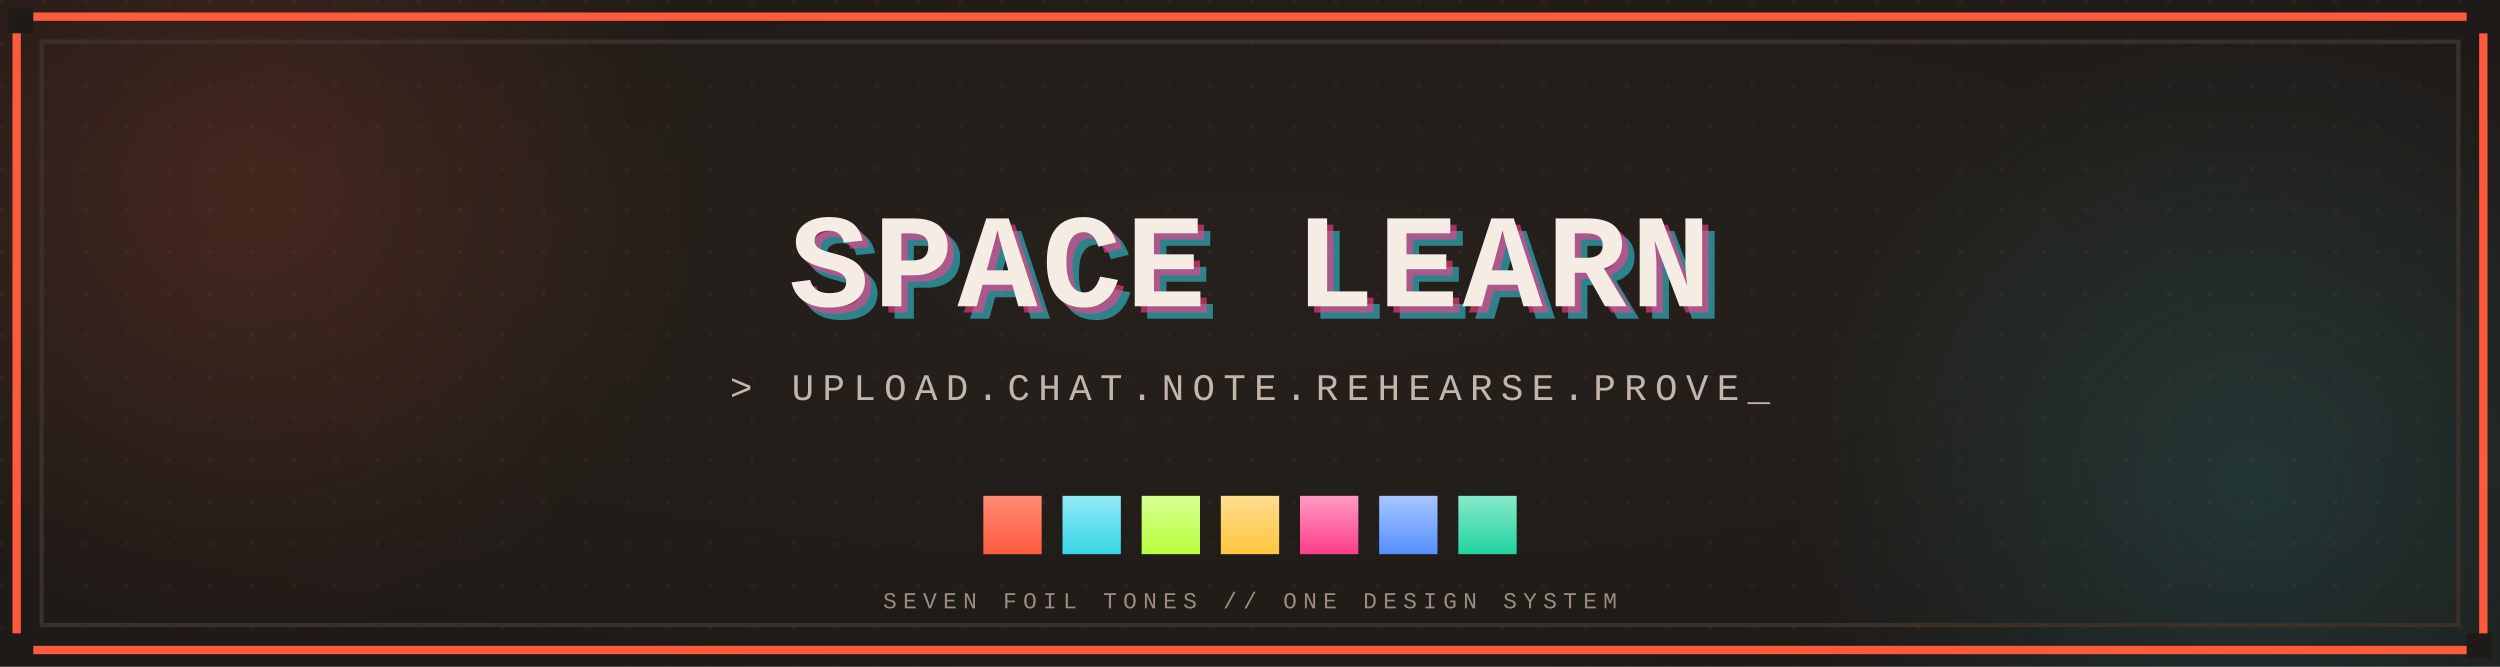
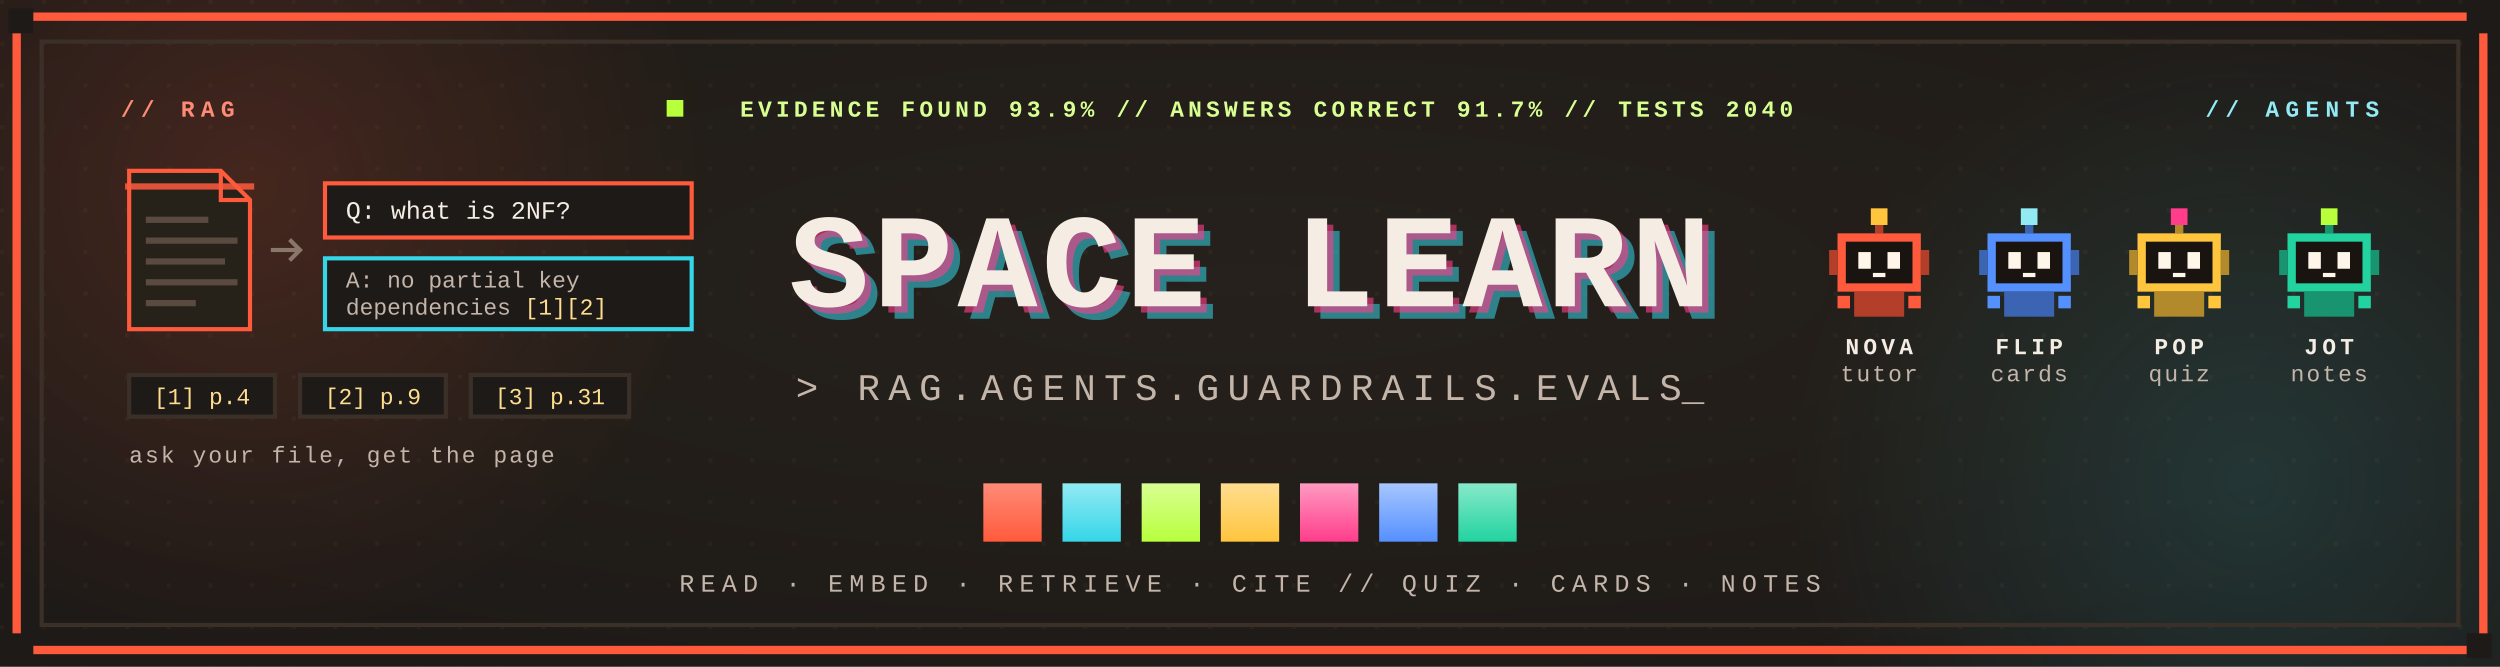
<svg xmlns="http://www.w3.org/2000/svg" width="1200" height="320" viewBox="0 0 1200 320">
  <defs>
    <pattern id="grid" width="20" height="20" patternUnits="userSpaceOnUse">
      <rect width="20" height="20" fill="#1e1a17" />
      <rect width="2" height="2" fill="#2e251f" />
    </pattern>
    <radialGradient id="glow" cx="50%" cy="42%" r="65%">
      <stop offset="0%" stop-color="#2e2820" />
      <stop offset="55%" stop-color="#262119" />
      <stop offset="100%" stop-color="#1e1a17" />
    </radialGradient>
    <radialGradient id="corner-brand" cx="50%" cy="50%" r="50%">
      <stop offset="0%" stop-color="#ff5a3c" stop-opacity="0.16" />
      <stop offset="100%" stop-color="#ff5a3c" stop-opacity="0" />
    </radialGradient>
    <radialGradient id="corner-sky" cx="50%" cy="50%" r="50%">
      <stop offset="0%" stop-color="#35d6e8" stop-opacity="0.14" />
      <stop offset="100%" stop-color="#35d6e8" stop-opacity="0" />
    </radialGradient>
    <linearGradient id="sw-brand" x1="0" y1="0" x2="0" y2="1">
      <stop offset="0%" stop-color="#ff8b76" />
      <stop offset="100%" stop-color="#ff5a3c" />
    </linearGradient>
    <linearGradient id="sw-sky" x1="0" y1="0" x2="0" y2="1">
      <stop offset="0%" stop-color="#92eaf4" />
      <stop offset="100%" stop-color="#35d6e8" />
    </linearGradient>
    <linearGradient id="sw-mint" x1="0" y1="0" x2="0" y2="1">
      <stop offset="0%" stop-color="#d8ff92" />
      <stop offset="100%" stop-color="#b8ff3c" />
    </linearGradient>
    <linearGradient id="sw-sun" x1="0" y1="0" x2="0" y2="1">
      <stop offset="0%" stop-color="#ffdd8f" />
      <stop offset="100%" stop-color="#ffc53d" />
    </linearGradient>
    <linearGradient id="sw-coral" x1="0" y1="0" x2="0" y2="1">
      <stop offset="0%" stop-color="#ff9ac1" />
      <stop offset="100%" stop-color="#ff3d8b" />
    </linearGradient>
    <linearGradient id="sw-azure" x1="0" y1="0" x2="0" y2="1">
      <stop offset="0%" stop-color="#a6c6ff" />
      <stop offset="100%" stop-color="#5590ff" />
    </linearGradient>
    <linearGradient id="sw-jade" x1="0" y1="0" x2="0" y2="1">
      <stop offset="0%" stop-color="#86e9c9" />
      <stop offset="100%" stop-color="#22d3a0" />
    </linearGradient>
  </defs>
+   <style>
+     .talk{animation:talk 12s ease-out infinite}
+     .led{animation:blink 1.6s steps(1) infinite}
+     .cur{animation:blink 1.1s steps(1) infinite}
+     .ask{animation:ask 6.4s ease-out infinite}
+     .ans{animation:ans 6.4s ease-out infinite}
+     @keyframes ask{0%,30%,100%{opacity:1}6%{opacity:.6}}
+     @keyframes ans{0%,12%{opacity:.55}24%,100%{opacity:1}}
+     .scan{animation:scan 3.2s ease-in-out infinite}
+     .hop{animation:hop 7s linear infinite;opacity:0}
+     .chip{animation:chip 6.4s ease-out infinite}
+     .bob{animation:bob 2.8s ease-in-out infinite}
+     .eye{animation:wink 4.6s steps(1) infinite;transform-box:fill-box;transform-origin:center}
+     .tip{animation:glow 1.8s ease-in-out infinite}
+     .say{animation:say 12s steps(1) infinite;opacity:0}
+     @keyframes talk{0%,8%,100%{transform:none}3%{transform:translateY(-4px)}}
+     @keyframes blink{50%{opacity:0}}
+     @keyframes scan{0%,100%{transform:translateY(0)}50%{transform:translateY(66px)}}
+     @keyframes hop{0%{opacity:0}5%{opacity:.85}14%{opacity:0}100%{opacity:0}}
+     @keyframes chip{0%,100%{opacity:.6}10%,80%{opacity:1}}
+     @keyframes bob{50%{transform:translateY(-3px)}}
+     @keyframes wink{0%,92%{transform:none}94%{transform:scaleY(.15)}98%{transform:none}}
+     @keyframes glow{50%{opacity:.45}}
+     @keyframes say{0%{opacity:1}25%{opacity:0}}
+     @media (prefers-reduced-motion:reduce){*{animation:none!important}.say{opacity:0}.say.first{opacity:1}}
+   </style>
  <rect width="1200" height="320" fill="url(#glow)" />
  <rect width="1200" height="320" fill="url(#grid)" opacity="0.5" />
  <circle cx="120" cy="90" r="220" fill="url(#corner-brand)" />
  <circle cx="1080" cy="230" r="220" fill="url(#corner-sky)" />
  <rect x="8" y="8" width="1184" height="304" fill="none" stroke="#ff5a3c" stroke-width="4" />
  <rect x="20" y="20" width="1160" height="280" fill="none" stroke="#3b3028" stroke-width="2" />
  <rect x="4" y="4" width="12" height="12" fill="#1e1a17" />
  <rect x="1184" y="4" width="12" height="12" fill="#1e1a17" />
  <rect x="4" y="304" width="12" height="12" fill="#1e1a17" />
  <rect x="1184" y="304" width="12" height="12" fill="#1e1a17" />
  <text x="606" y="153" text-anchor="middle" font-family="'Courier New', monospace" font-weight="700" font-size="64" letter-spacing="2" fill="#35d6e8" opacity="0.55">SPACE LEARN</text>
  <text x="603" y="150" text-anchor="middle" font-family="'Courier New', monospace" font-weight="700" font-size="64" letter-spacing="2" fill="#ff3d8b" opacity="0.6">SPACE LEARN</text>
  <text x="600" y="147" text-anchor="middle" font-family="'Courier New', monospace" font-weight="700" font-size="64" letter-spacing="2" fill="#f5ede4">SPACE LEARN</text>
-   <text x="600" y="192" text-anchor="middle" font-family="'Courier New', monospace" font-size="18" letter-spacing="4" fill="#c4b5aa">&gt; UPLOAD.CHAT.NOTE.REHEARSE.PROVE_</text>
+   <text x="600" y="192" text-anchor="middle" font-family="'Courier New', monospace" font-size="18" letter-spacing="4" fill="#c4b5aa">&gt; RAG.AGENTS.GUARDRAILS.EVALS<tspan class="cur">_</tspan>
+   </text>
  <g>
-     <rect x="472" y="238" width="28" height="28" fill="url(#sw-brand)" />
-     <rect x="510" y="238" width="28" height="28" fill="url(#sw-sky)" />
-     <rect x="548" y="238" width="28" height="28" fill="url(#sw-mint)" />
-     <rect x="586" y="238" width="28" height="28" fill="url(#sw-sun)" />
-     <rect x="624" y="238" width="28" height="28" fill="url(#sw-coral)" />
-     <rect x="662" y="238" width="28" height="28" fill="url(#sw-azure)" />
-     <rect x="700" y="238" width="28" height="28" fill="url(#sw-jade)" />
-   </g>
-   <text x="600" y="292" text-anchor="middle" font-family="'Courier New', monospace" font-size="11" letter-spacing="3" fill="#9c8b80">SEVEN FOIL TONES // ONE DESIGN SYSTEM</text>
+     <rect x="472" y="232" width="28" height="28" fill="url(#sw-brand)" />
+     <rect x="510" y="232" width="28" height="28" fill="url(#sw-sky)" />
+     <rect x="548" y="232" width="28" height="28" fill="url(#sw-mint)" />
+     <rect x="586" y="232" width="28" height="28" fill="url(#sw-sun)" />
+     <rect x="624" y="232" width="28" height="28" fill="url(#sw-coral)" />
+     <rect x="662" y="232" width="28" height="28" fill="url(#sw-azure)" />
+     <rect x="700" y="232" width="28" height="28" fill="url(#sw-jade)" />
+   </g>
+   <text x="600" y="284" text-anchor="middle" font-family="'Courier New', monospace" font-size="12" letter-spacing="3" fill="#c4b5aa">READ · EMBED · RETRIEVE · CITE // QUIZ · CARDS · NOTES</text>
+   <rect class="hop" opacity="0" x="472" y="232" width="28" height="28" fill="#fff6ea" style="animation-delay:0s" />
+   <rect class="hop" opacity="0" x="510" y="232" width="28" height="28" fill="#fff6ea" style="animation-delay:1s" />
+   <rect class="hop" opacity="0" x="548" y="232" width="28" height="28" fill="#fff6ea" style="animation-delay:2s" />
+   <rect class="hop" opacity="0" x="586" y="232" width="28" height="28" fill="#fff6ea" style="animation-delay:3s" />
+   <rect class="hop" opacity="0" x="624" y="232" width="28" height="28" fill="#fff6ea" style="animation-delay:4s" />
+   <rect class="hop" opacity="0" x="662" y="232" width="28" height="28" fill="#fff6ea" style="animation-delay:5s" />
+   <rect class="hop" opacity="0" x="700" y="232" width="28" height="28" fill="#fff6ea" style="animation-delay:6s" />
+   <text x="58" y="56" font-family="'Courier New', monospace" font-size="11" font-weight="700" letter-spacing="3" fill="#ff8b76">// RAG</text>
+   <g>
+     <path d="M62 82h44l14 14v62H62z" fill="#262119" stroke="#ff5a3c" stroke-width="2" />
+     <path d="M106 82v14h14" fill="none" stroke="#ff5a3c" stroke-width="2" />
+     <rect x="70" y="104" width="30" height="3" fill="#5a4a40" />
+     <rect x="70" y="114" width="44" height="3" fill="#5a4a40" />
+     <rect x="70" y="124" width="38" height="3" fill="#5a4a40" />
+     <rect x="70" y="134" width="44" height="3" fill="#5a4a40" />
+     <rect x="70" y="144" width="24" height="3" fill="#5a4a40" />
+     <rect class="scan" x="60" y="88" width="62" height="3" fill="#ff5a3c" opacity=".85" />
+   </g>
+   <path d="M130 120h14M139 115l5 5-5 5" fill="none" stroke="#8a776a" stroke-width="2" />
+   <g class="ask">
+     <rect x="156" y="88" width="176" height="26" fill="#1e1a17" stroke="#ff5a3c" stroke-width="2" />
+     <text x="166" y="105" font-family="'Courier New', monospace" font-size="12" fill="#f5ede4">Q: what is 2NF?</text>
+   </g>
+   <g class="ans">
+     <rect x="156" y="124" width="176" height="34" fill="#1e1a17" stroke="#35d6e8" stroke-width="2" />
+     <text x="166" y="138" font-family="'Courier New', monospace" font-size="11" fill="#c4b5aa">A: no partial key</text>
+     <text x="166" y="151" font-family="'Courier New', monospace" font-size="11" fill="#c4b5aa">dependencies <tspan fill="#ffdd8f">[1][2]</tspan>
+     </text>
+   </g>
+   <g class="chip" style="animation-delay:0.8s">
+     <rect x="62" y="180" width="70" height="20" fill="#1e1a17" stroke="#3b3028" stroke-width="2" />
+     <text x="97" y="194" text-anchor="middle" font-family="'Courier New', monospace" font-size="11" fill="#ffdd8f">[1] p.4</text>
+   </g>
+   <g class="chip" style="animation-delay:1.3s">
+     <rect x="144" y="180" width="70" height="20" fill="#1e1a17" stroke="#3b3028" stroke-width="2" />
+     <text x="179" y="194" text-anchor="middle" font-family="'Courier New', monospace" font-size="11" fill="#ffdd8f">[2] p.9</text>
+   </g>
+   <g class="chip" style="animation-delay:1.8s">
+     <rect x="226" y="180" width="76" height="20" fill="#1e1a17" stroke="#3b3028" stroke-width="2" />
+     <text x="264" y="194" text-anchor="middle" font-family="'Courier New', monospace" font-size="11" fill="#ffdd8f">[3] p.31</text>
+   </g>
+   <text x="62" y="222" font-family="'Courier New', monospace" font-size="11" letter-spacing="1" fill="#c4b5aa">ask your file, get the page</text>
+   <text x="1142" y="56" text-anchor="end" font-family="'Courier New', monospace" font-size="11" font-weight="700" letter-spacing="3" fill="#92eaf4">// AGENTS</text>
+   <g transform="translate(12 8)">
+     <g class="talk" style="animation-delay:0s">
+       <g class="bob" style="animation-delay:0.00s">
+         <rect class="tip" x="886" y="92" width="8" height="8" fill="#ffc53d" />
+         <rect x="888" y="100" width="4" height="4" fill="#b33f2a" />
+         <rect x="870" y="104" width="40" height="28" fill="#ff5a3c" />
+         <rect x="866" y="112" width="4" height="12" fill="#b33f2a" />
+         <rect x="910" y="112" width="4" height="12" fill="#b33f2a" />
+         <rect x="874" y="108" width="32" height="20" fill="#1a1411" />
+         <rect class="eye" x="880" y="113" width="6" height="8" fill="#fff6ea" style="animation-delay:0.0s" />
+         <rect class="eye" x="894" y="113" width="6" height="8" fill="#fff6ea" style="animation-delay:0.0s" />
+         <rect x="887" y="123" width="6" height="2" fill="#fff6ea" />
+         <rect x="878" y="132" width="24" height="12" fill="#b33f2a" />
+         <rect x="870" y="134" width="6" height="6" fill="#ff5a3c" />
+         <rect x="904" y="134" width="6" height="6" fill="#ff5a3c" />
+       </g>
+     </g>
+     <text x="890" y="162" text-anchor="middle" font-family="'Courier New', monospace" font-size="11" font-weight="700" letter-spacing="2" fill="#f5ede4">NOVA</text>
+     <text x="890" y="175" text-anchor="middle" font-family="'Courier New', monospace" font-size="11" letter-spacing="1" fill="#c4b5aa">tutor</text>
+     <g class="talk" style="animation-delay:3s">
+       <g class="bob" style="animation-delay:0.35s">
+         <rect class="tip" x="958" y="92" width="8" height="8" fill="#92eaf4" />
+         <rect x="960" y="100" width="4" height="4" fill="#3b65b3" />
+         <rect x="942" y="104" width="40" height="28" fill="#5590ff" />
+         <rect x="938" y="112" width="4" height="12" fill="#3b65b3" />
+         <rect x="982" y="112" width="4" height="12" fill="#3b65b3" />
+         <rect x="946" y="108" width="32" height="20" fill="#1a1411" />
+         <rect class="eye" x="952" y="113" width="6" height="8" fill="#fff6ea" style="animation-delay:1.1s" />
+         <rect class="eye" x="966" y="113" width="6" height="8" fill="#fff6ea" style="animation-delay:1.1s" />
+         <rect x="959" y="123" width="6" height="2" fill="#fff6ea" />
+         <rect x="950" y="132" width="24" height="12" fill="#3b65b3" />
+         <rect x="942" y="134" width="6" height="6" fill="#5590ff" />
+         <rect x="976" y="134" width="6" height="6" fill="#5590ff" />
+       </g>
+     </g>
+     <text x="962" y="162" text-anchor="middle" font-family="'Courier New', monospace" font-size="11" font-weight="700" letter-spacing="2" fill="#f5ede4">FLIP</text>
+     <text x="962" y="175" text-anchor="middle" font-family="'Courier New', monospace" font-size="11" letter-spacing="1" fill="#c4b5aa">cards</text>
+     <g class="talk" style="animation-delay:6s">
+       <g class="bob" style="animation-delay:0.70s">
+         <rect class="tip" x="1030" y="92" width="8" height="8" fill="#ff3d8b" />
+         <rect x="1032" y="100" width="4" height="4" fill="#b38a2b" />
+         <rect x="1014" y="104" width="40" height="28" fill="#ffc53d" />
+         <rect x="1010" y="112" width="4" height="12" fill="#b38a2b" />
+         <rect x="1054" y="112" width="4" height="12" fill="#b38a2b" />
+         <rect x="1018" y="108" width="32" height="20" fill="#1a1411" />
+         <rect class="eye" x="1024" y="113" width="6" height="8" fill="#fff6ea" style="animation-delay:2.2s" />
+         <rect class="eye" x="1038" y="113" width="6" height="8" fill="#fff6ea" style="animation-delay:2.2s" />
+         <rect x="1031" y="123" width="6" height="2" fill="#fff6ea" />
+         <rect x="1022" y="132" width="24" height="12" fill="#b38a2b" />
+         <rect x="1014" y="134" width="6" height="6" fill="#ffc53d" />
+         <rect x="1048" y="134" width="6" height="6" fill="#ffc53d" />
+       </g>
+     </g>
+     <text x="1034" y="162" text-anchor="middle" font-family="'Courier New', monospace" font-size="11" font-weight="700" letter-spacing="2" fill="#f5ede4">POP</text>
+     <text x="1034" y="175" text-anchor="middle" font-family="'Courier New', monospace" font-size="11" letter-spacing="1" fill="#c4b5aa">quiz</text>
+     <g class="talk" style="animation-delay:9s">
+       <g class="bob" style="animation-delay:1.05s">
+         <rect class="tip" x="1102" y="92" width="8" height="8" fill="#b8ff3c" />
+         <rect x="1104" y="100" width="4" height="4" fill="#189470" />
+         <rect x="1086" y="104" width="40" height="28" fill="#22d3a0" />
+         <rect x="1082" y="112" width="4" height="12" fill="#189470" />
+         <rect x="1126" y="112" width="4" height="12" fill="#189470" />
+         <rect x="1090" y="108" width="32" height="20" fill="#1a1411" />
+         <rect class="eye" x="1096" y="113" width="6" height="8" fill="#fff6ea" style="animation-delay:3.3s" />
+         <rect class="eye" x="1110" y="113" width="6" height="8" fill="#fff6ea" style="animation-delay:3.3s" />
+         <rect x="1103" y="123" width="6" height="2" fill="#fff6ea" />
+         <rect x="1094" y="132" width="24" height="12" fill="#189470" />
+         <rect x="1086" y="134" width="6" height="6" fill="#22d3a0" />
+         <rect x="1120" y="134" width="6" height="6" fill="#22d3a0" />
+       </g>
+     </g>
+     <text x="1106" y="162" text-anchor="middle" font-family="'Courier New', monospace" font-size="11" font-weight="700" letter-spacing="2" fill="#f5ede4">JOT</text>
+     <text x="1106" y="175" text-anchor="middle" font-family="'Courier New', monospace" font-size="11" letter-spacing="1" fill="#c4b5aa">notes</text>
+   </g>
+   <text class="say first" x="1142" y="222" text-anchor="end" font-family="'Courier New', monospace" font-size="11" fill="#c4b5aa" style="animation-delay:0s" opacity="1">&gt; nova: answered from p.4</text>
+   <text class="say" opacity="0" x="1142" y="222" text-anchor="end" font-family="'Courier New', monospace" font-size="11" fill="#c4b5aa" style="animation-delay:3s">&gt; flip: 8 cards due today</text>
+   <text class="say" opacity="0" x="1142" y="222" text-anchor="end" font-family="'Courier New', monospace" font-size="11" fill="#c4b5aa" style="animation-delay:6s">&gt; pop: verified 5 of 5</text>
+   <text class="say" opacity="0" x="1142" y="222" text-anchor="end" font-family="'Courier New', monospace" font-size="11" fill="#c4b5aa" style="animation-delay:9s">&gt; jot: note saved</text>
+   <g font-family="'Courier New', monospace" font-size="11" font-weight="700" letter-spacing="2" text-anchor="middle">
+     <rect class="led" x="320" y="48" width="8" height="8" fill="#b8ff3c" />
+     <text x="608" y="56" fill="#d8ff92">EVIDENCE FOUND 93.9%  //  ANSWERS CORRECT 91.7%  //  TESTS 2040</text>
+   </g>
</svg>
